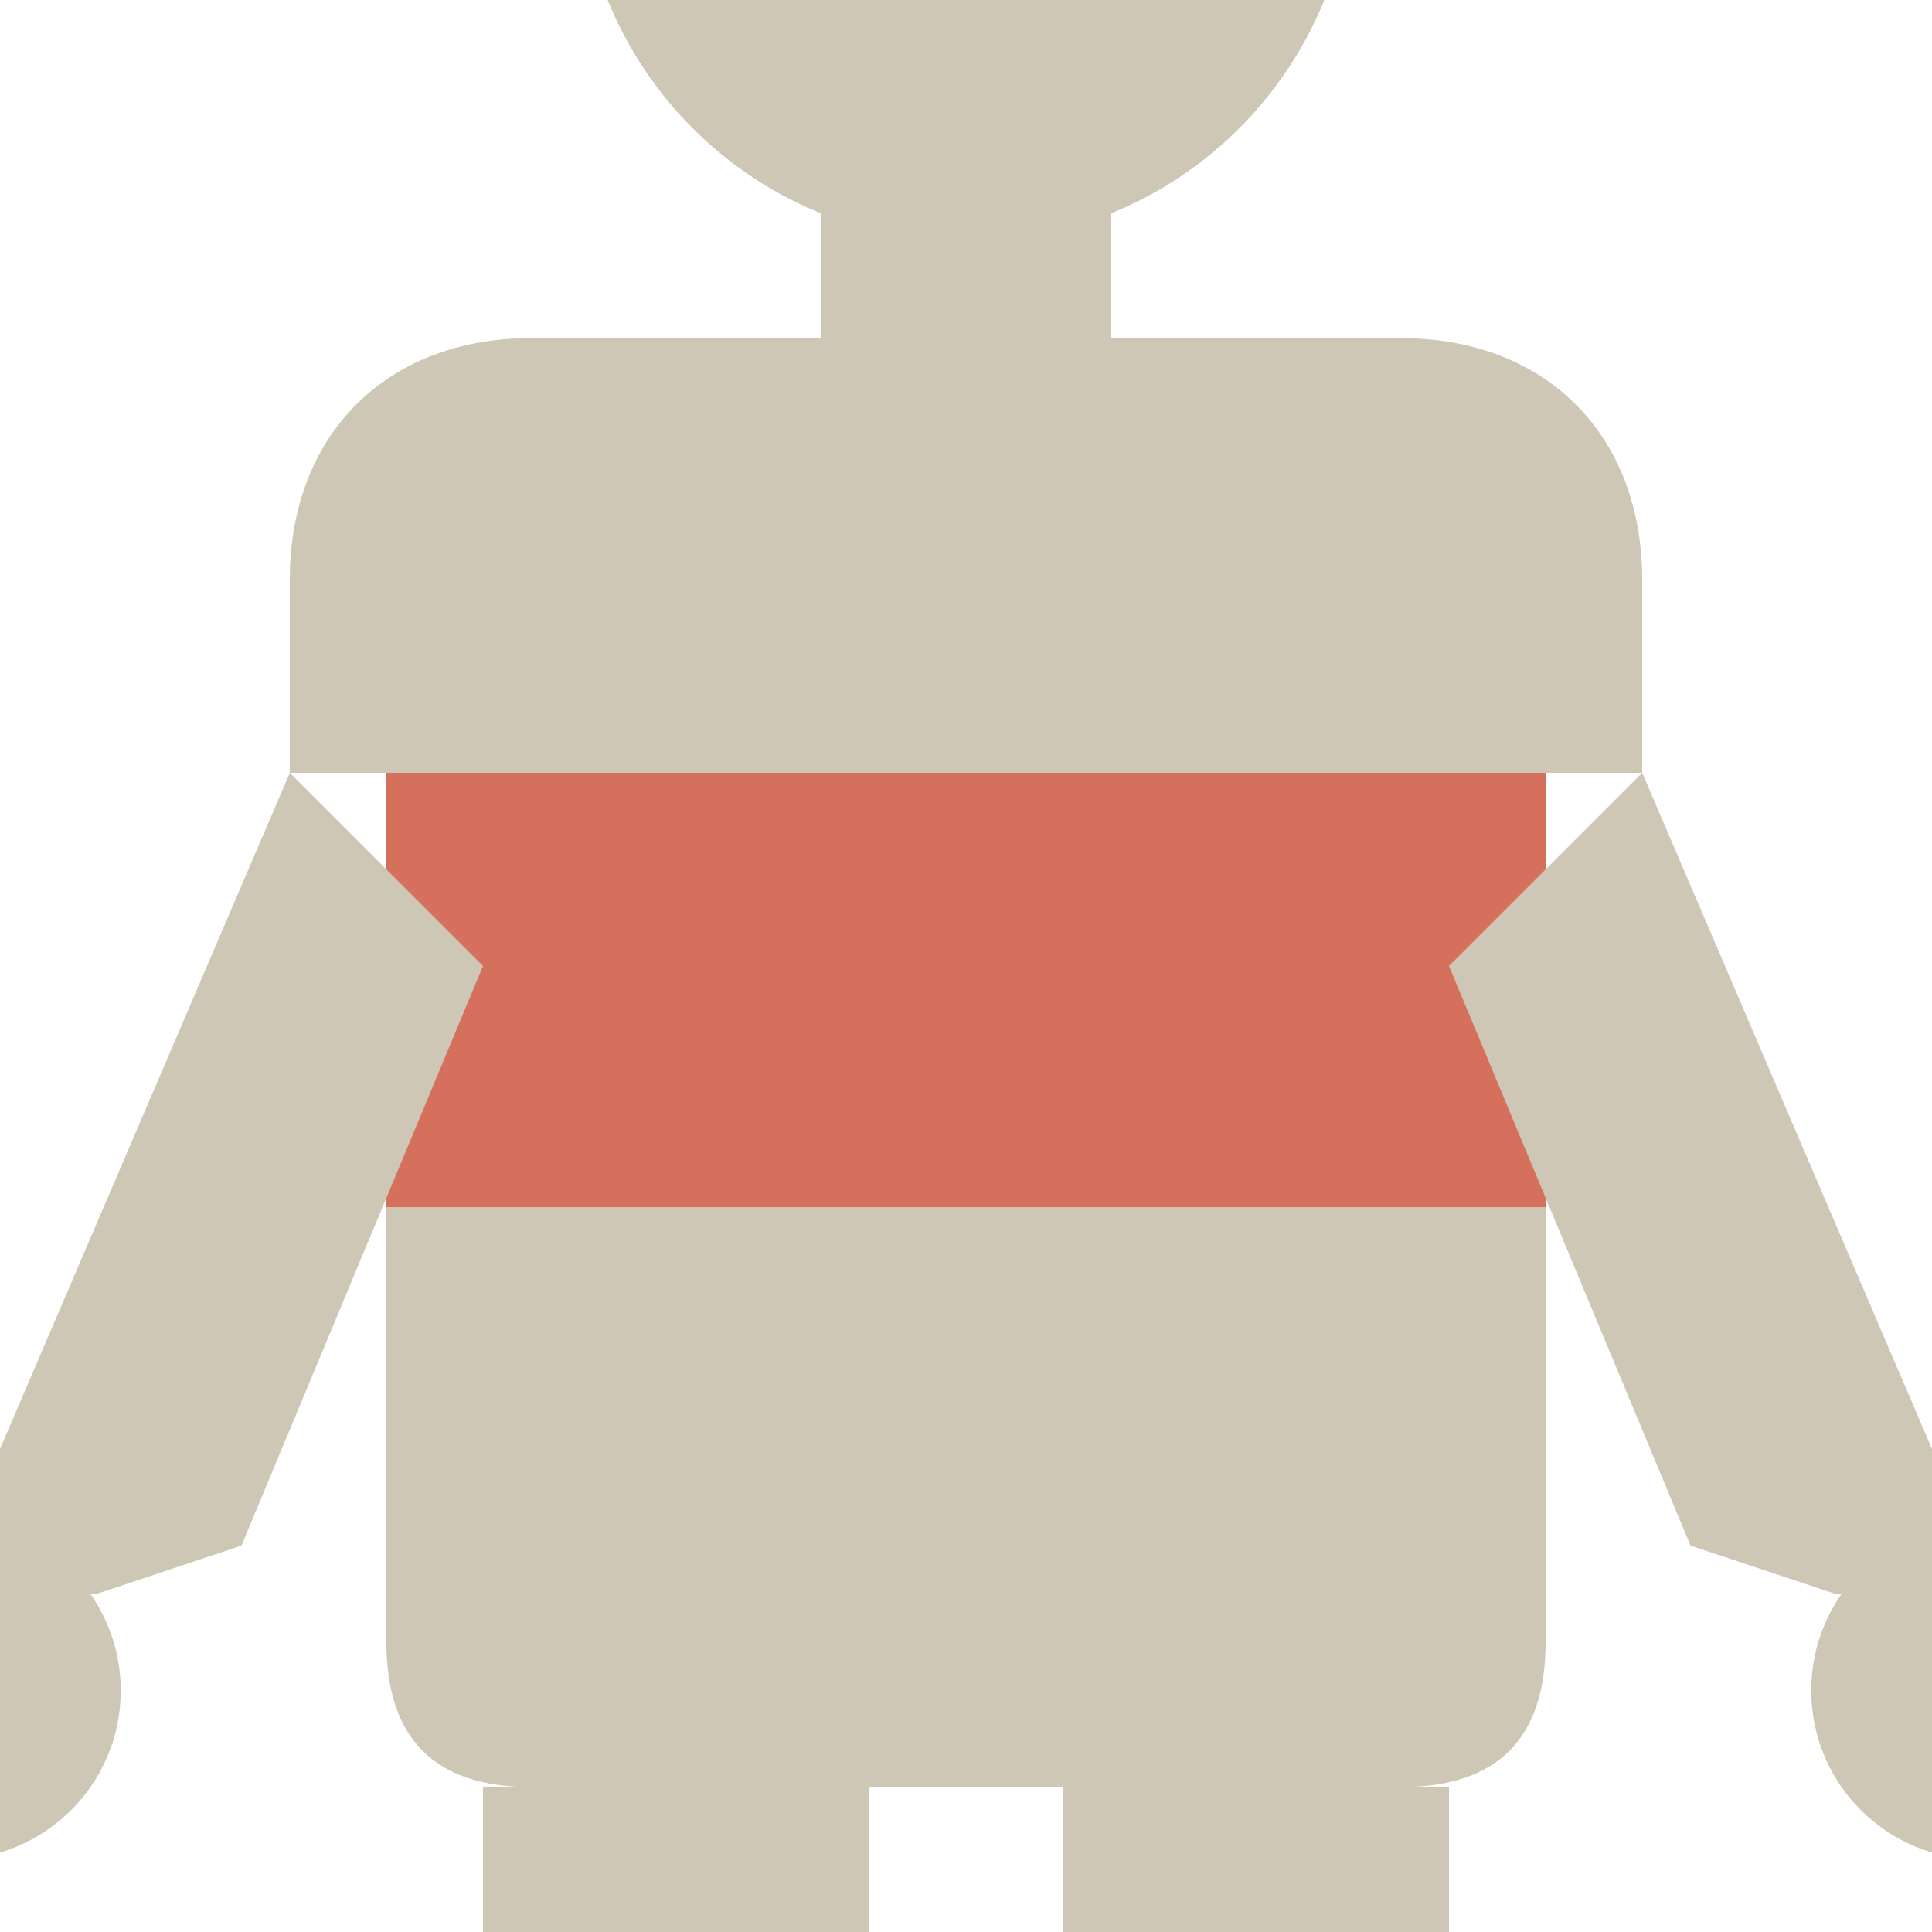
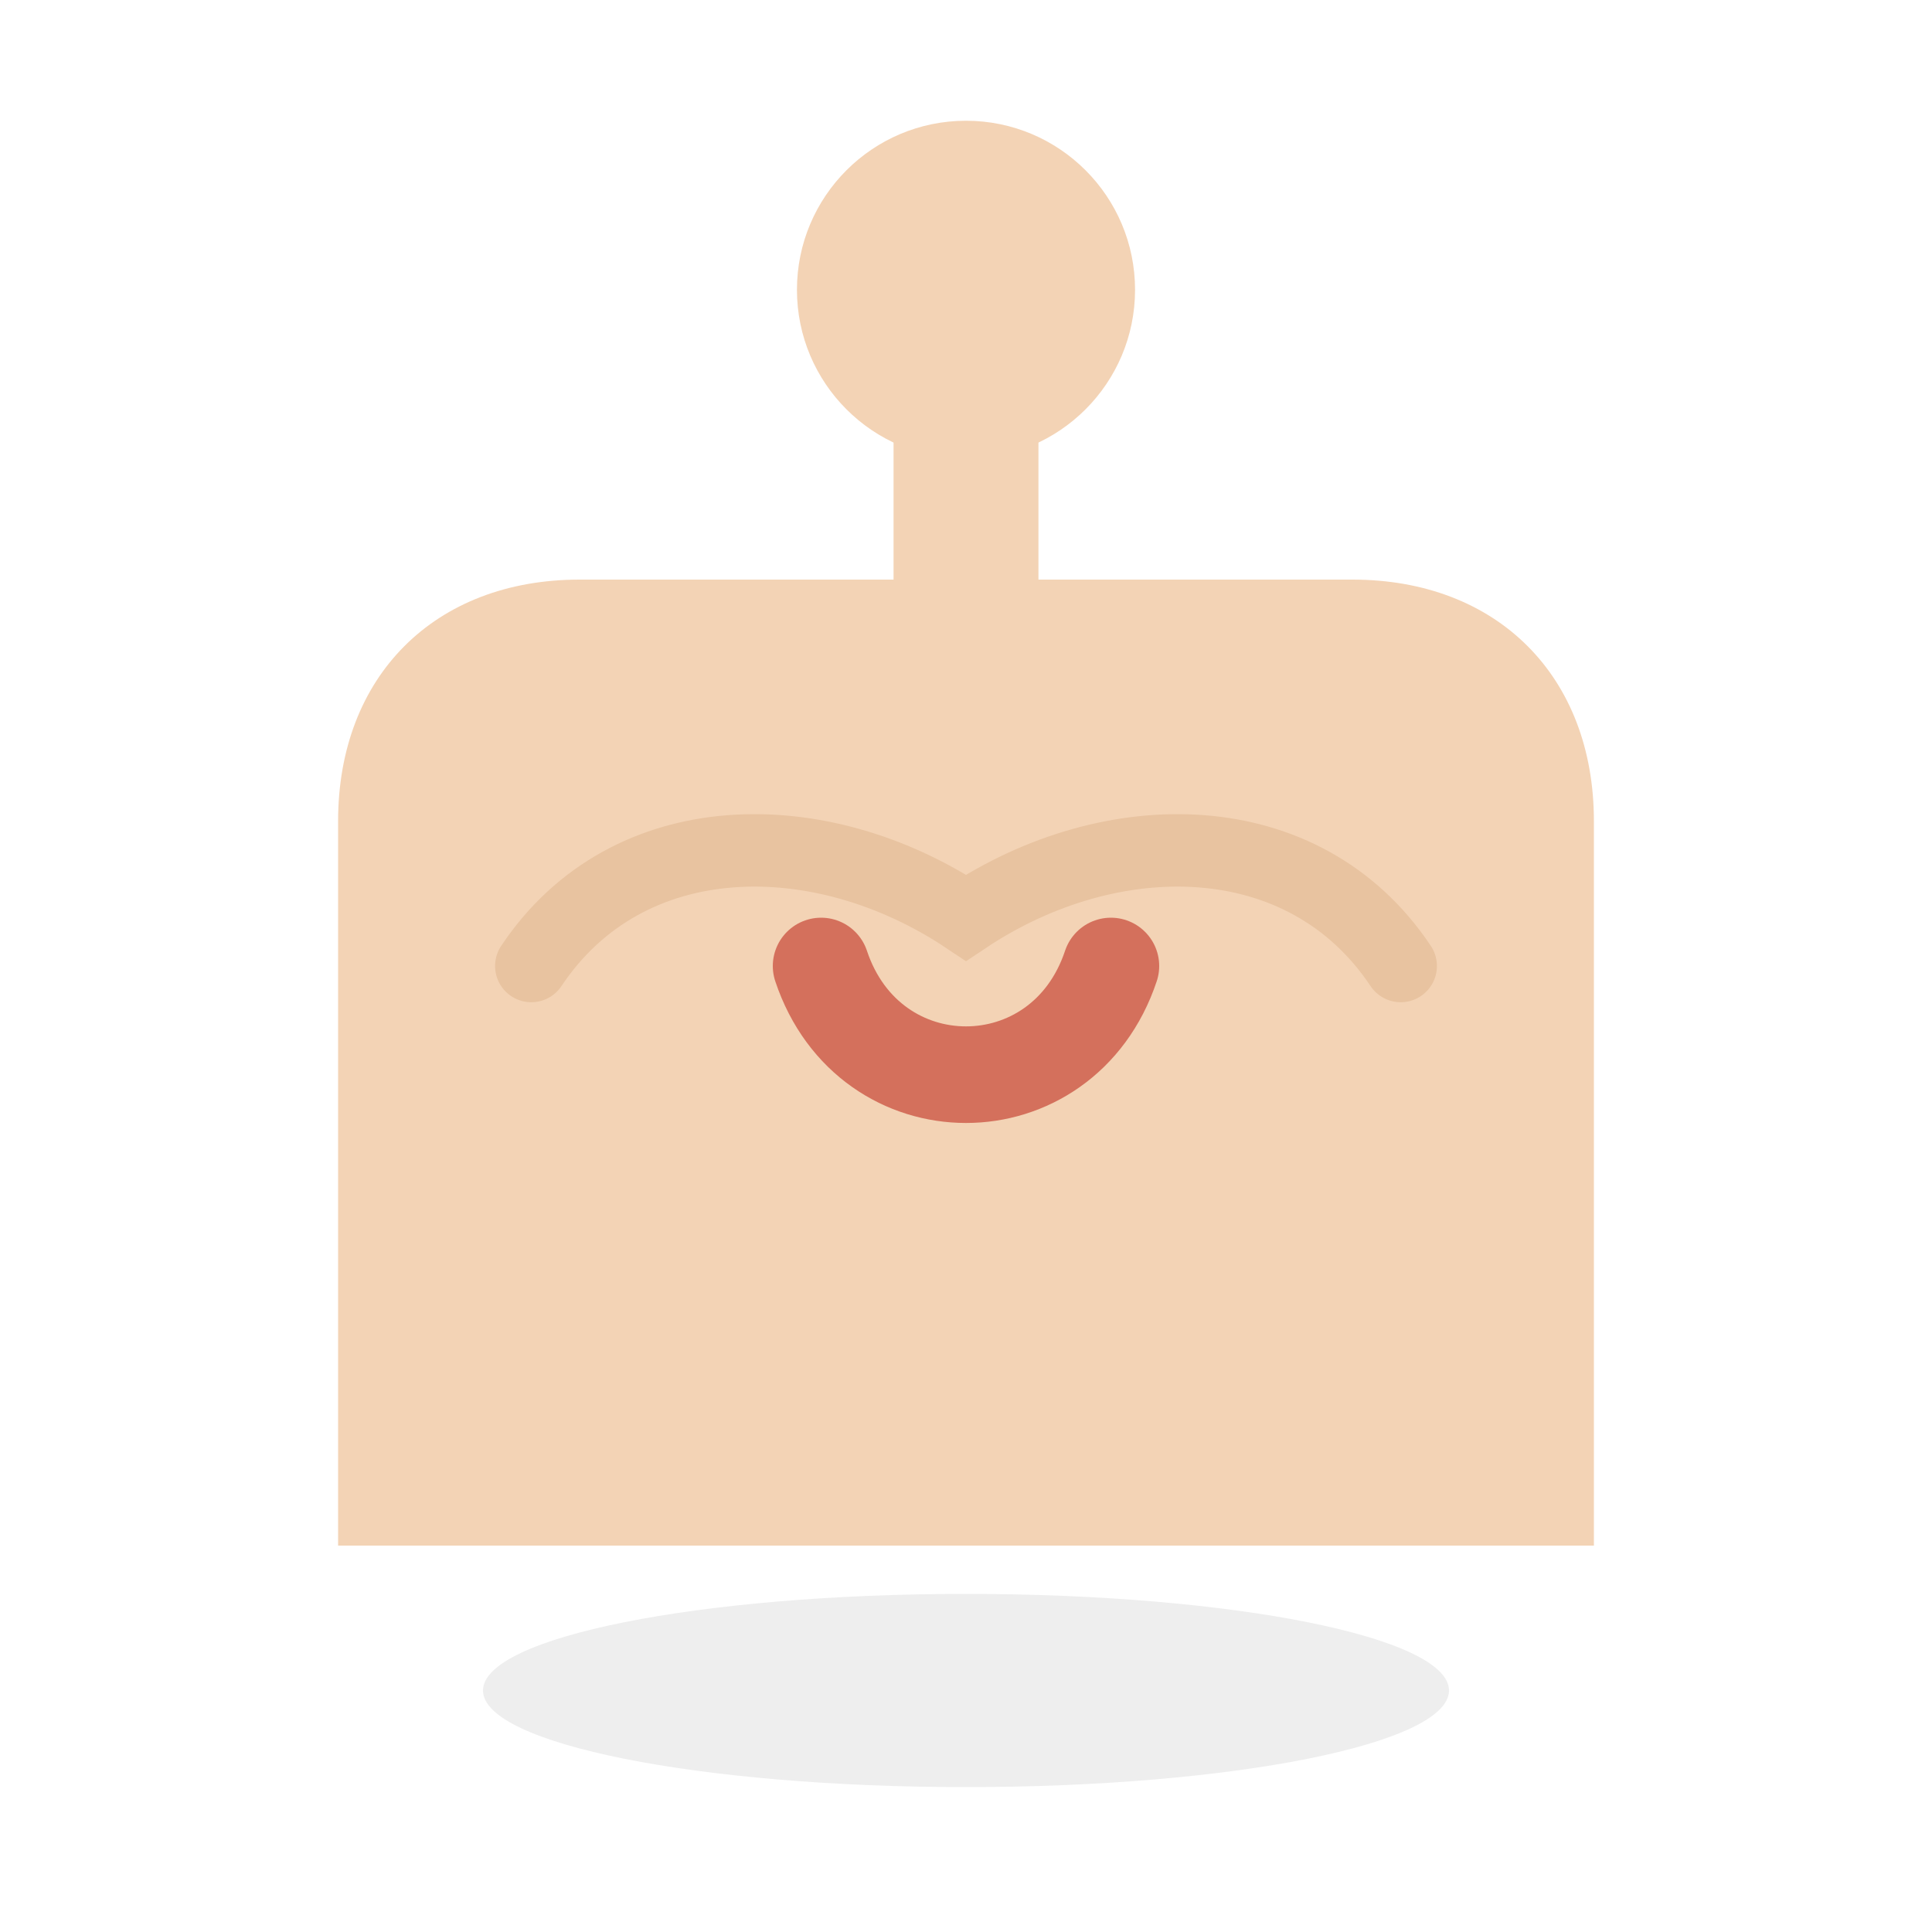
<svg xmlns="http://www.w3.org/2000/svg" viewBox="0 0 80 80" width="80" height="80" role="img" aria-label="가슴">
-   <g transform="translate(40 40) scale(2.0) translate(-40 -40)">
-     <circle cx="40" cy="17" r="8" fill="#CFC7B6" />
-     <rect x="37" y="24" width="6" height="5" fill="#CFC7B6" />
-     <path d="M26 32c0-3 2-5 5-5h18c3 0 5 2 5 5v4H26z" fill="#CFC7B6" />
-     <path d="M28 36h24v9H28z" fill="#D4705C" />
-     <path d="M28 45h24v9c0 2-1 3-3 3H31c-2 0-3-1-3-3z" fill="#CFC7B6" />
-     <path d="M26 36l-6 14c-1 2 0 3 2 3l3-1 5-12z" fill="#CFC7B6" />
-     <path d="M54 36l6 14c1 2 0 3-2 3l-3-1-5-12z" fill="#CFC7B6" />
-     <circle cx="19" cy="55" r="3.5" fill="#CFC7B6" />
-     <circle cx="61" cy="55" r="3.5" fill="#CFC7B6" />
-     <path d="M30 57h8v10h-8z" fill="#CFC7B6" />
-     <path d="M42 57h8v10h-8z" fill="#CFC7B6" />
-     <rect x="30" y="61" width="8" height="3" fill="#CFC7B6" />
-     <rect x="42" y="61" width="8" height="3" fill="#CFC7B6" />
-     <path d="M28 67h11v4H28z" fill="#CFC7B6" />
-     <path d="M41 67h11v4H41z" fill="#CFC7B6" />
-   </g>
+   <ellipse cx="40" cy="70" rx="20" ry="4" fill="#000" opacity=".07" />
+   <circle cx="40" cy="12" r="7" fill="#F3D3B5" />
+   <rect x="37" y="18" width="6" height="6" fill="#F3D3B5" />
+   <path d="M14 34c0-6 4-10 10-10h32c6 0 10 4 10 10v30H14z" fill="#F3D3B5" />
+   <path d="M22 40c4-6 12-6 18-2 6-4 14-4 18 2" stroke="#E8C3A0" stroke-width="3" stroke-linecap="round" fill="none" />
+   <path d="M34 40c2 6 10 6 12 0" stroke="#D4705C" stroke-width="4" stroke-linecap="round" fill="none" />
</svg>
